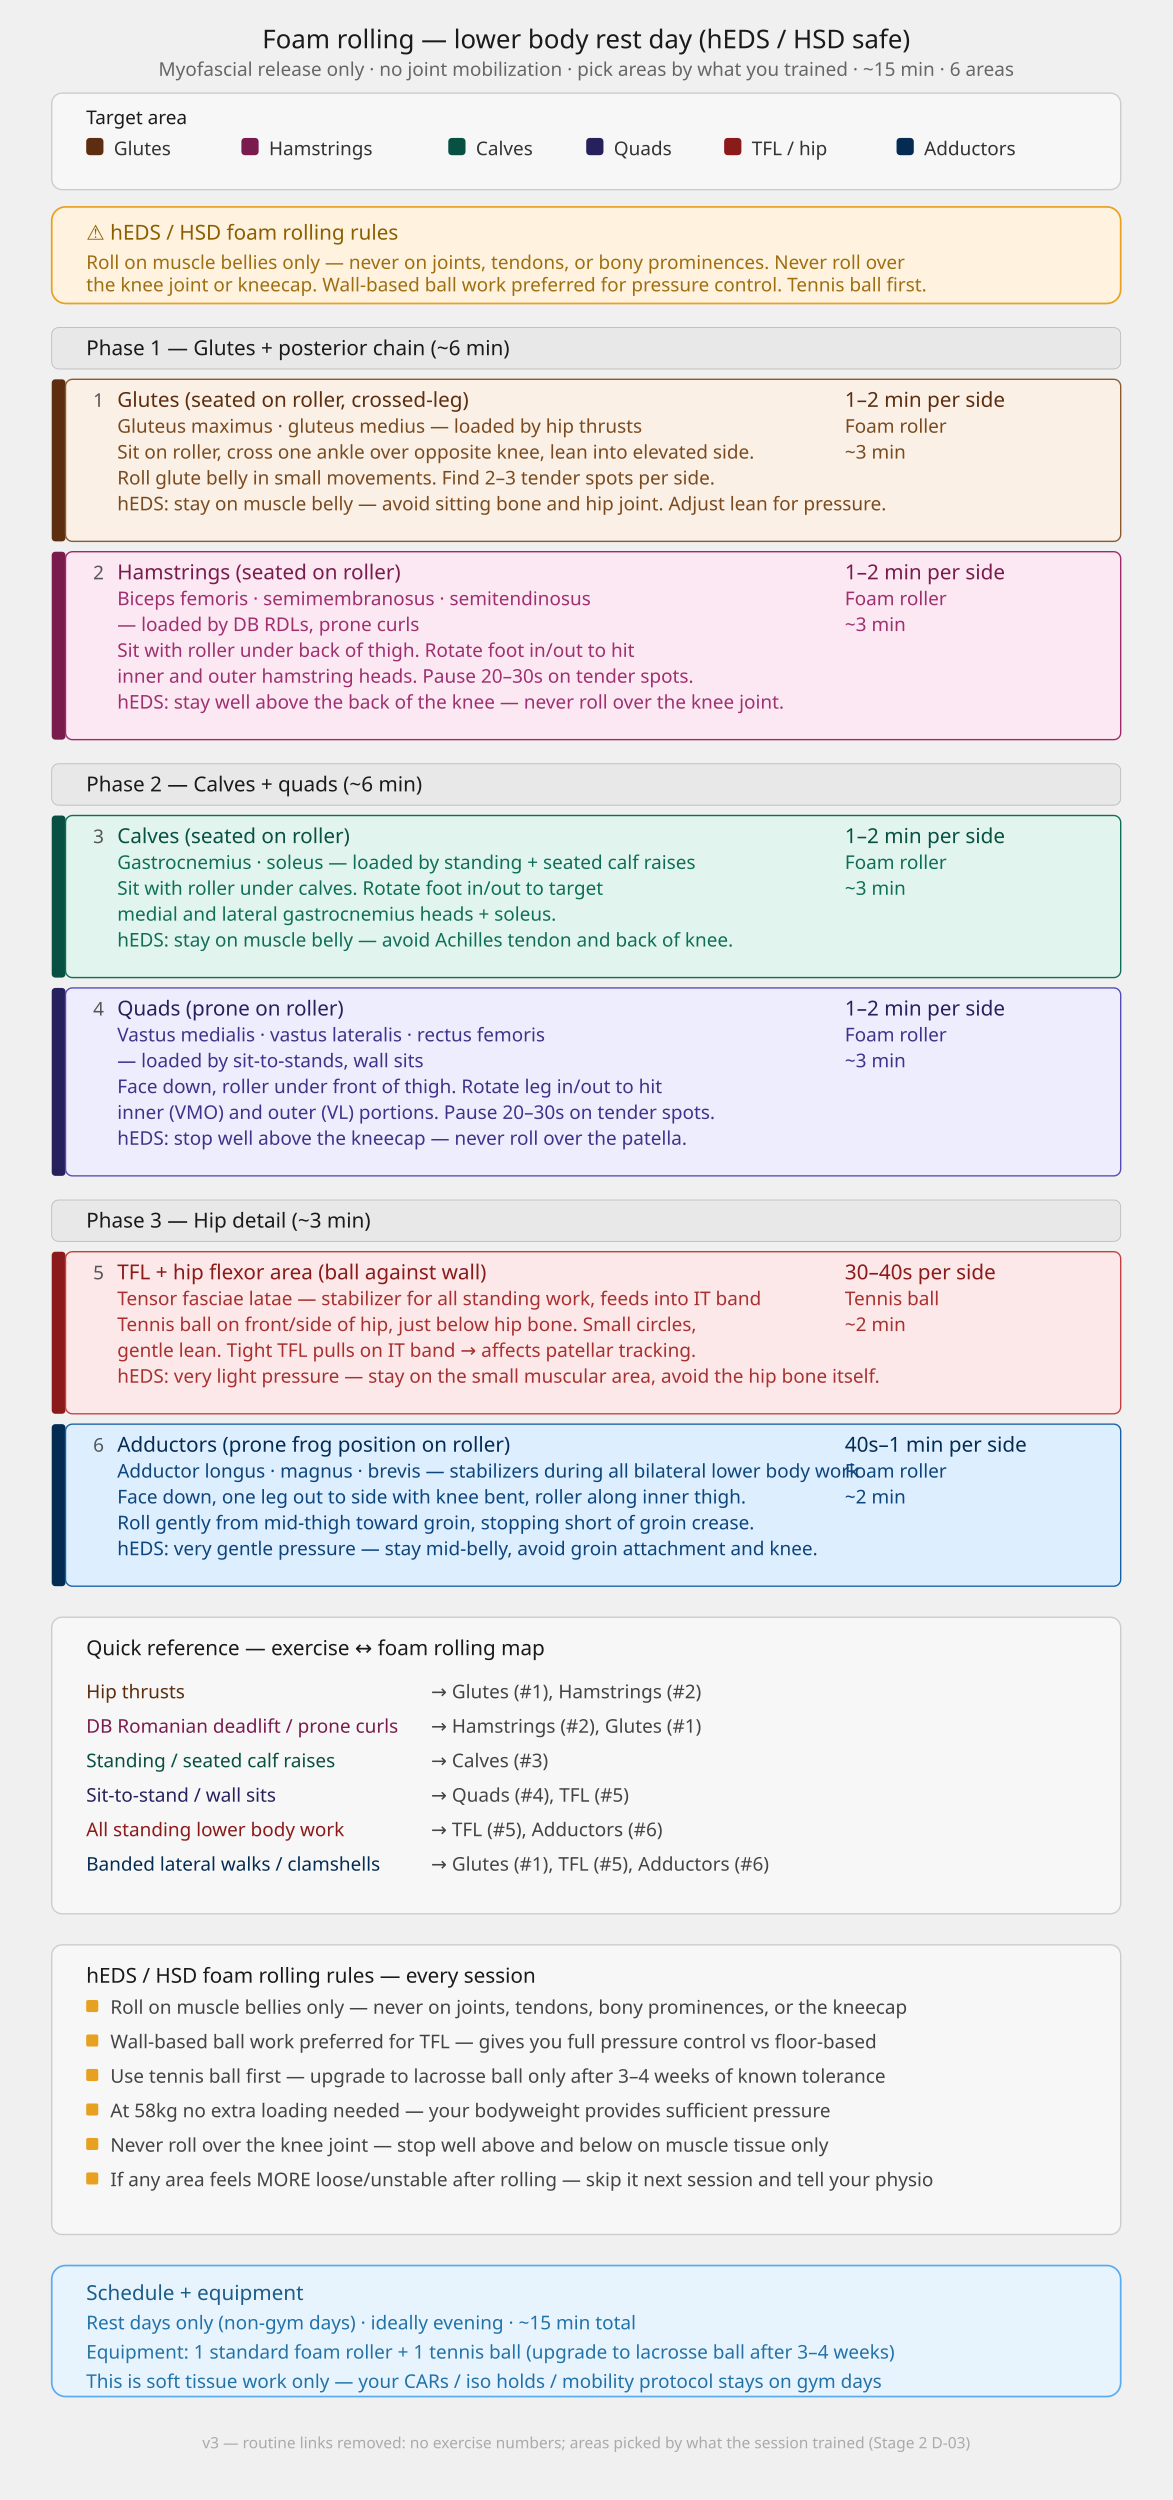
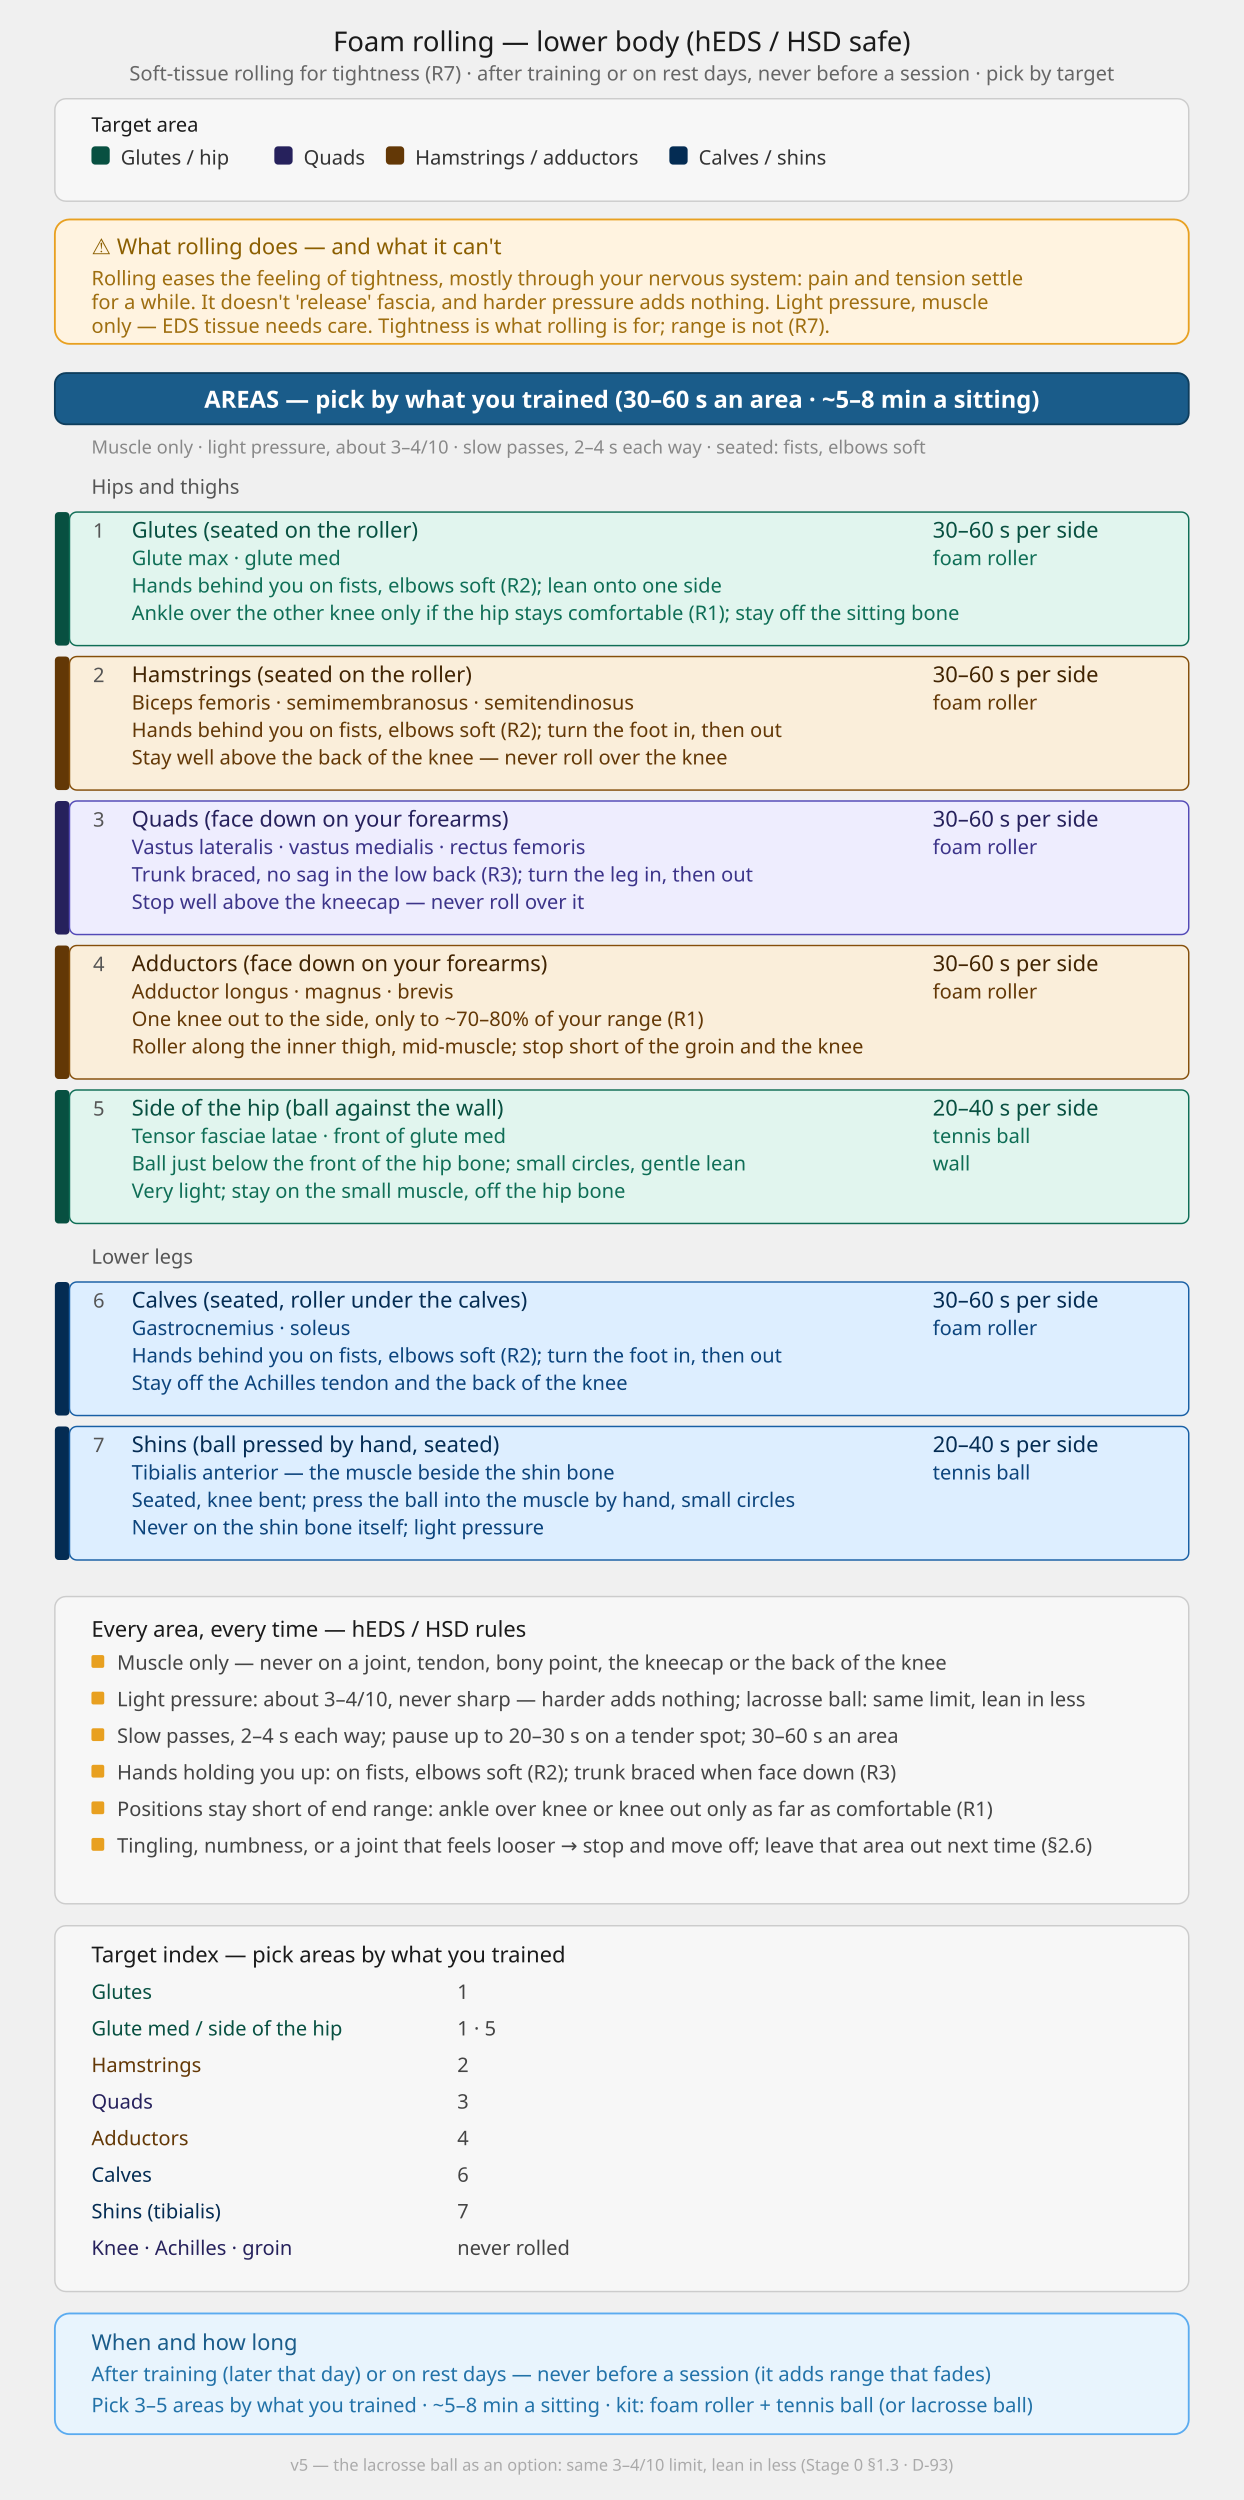
- <svg xmlns="http://www.w3.org/2000/svg" width="100%" viewBox="0 0 680 1450" style="font-family: sans-serif;">
-   <text font-size="15" font-weight="500" fill="#1a1a1a" x="340" y="28" text-anchor="middle">Foam rolling — lower body rest day (hEDS / HSD safe)</text>
-   <text font-size="11" fill="#666" x="340" y="44" text-anchor="middle">Myofascial release only · no joint mobilization · pick areas by what you trained · ~15 min · 6 areas</text>
+ <svg xmlns="http://www.w3.org/2000/svg" width="100%" viewBox="0 0 680 1367" style="font-family: sans-serif;">
+   <text font-size="15" font-weight="500" fill="#1a1a1a" x="340" y="28" text-anchor="middle">Foam rolling — lower body (hEDS / HSD safe)</text>
+   <text font-size="11" fill="#666" x="340" y="44" text-anchor="middle">Soft-tissue rolling for tightness (R7) · after training or on rest days, never before a session · pick by target</text>
  <rect x="30" y="54" width="620" height="56" rx="6" fill="#f7f7f7" stroke="#ccc" stroke-width="0.8" />
  <text font-size="11" font-weight="500" fill="#1a1a1a" x="50" y="72">Target area</text>
-   <rect x="50" y="80" width="10" height="10" rx="2" fill="#5c2d0e" />
-   <text font-size="11" fill="#333" x="66" y="90">Glutes</text>
-   <rect x="140" y="80" width="10" height="10" rx="2" fill="#7a1b4e" />
-   <text font-size="11" fill="#333" x="156" y="90">Hamstrings</text>
-   <rect x="260" y="80" width="10" height="10" rx="2" fill="#085041" />
-   <text font-size="11" fill="#333" x="276" y="90">Calves</text>
-   <rect x="340" y="80" width="10" height="10" rx="2" fill="#26215c" />
-   <text font-size="11" fill="#333" x="356" y="90">Quads</text>
-   <rect x="420" y="80" width="10" height="10" rx="2" fill="#8b1a1a" />
-   <text font-size="11" fill="#333" x="436" y="90">TFL / hip</text>
-   <rect x="520" y="80" width="10" height="10" rx="2" fill="#042c53" />
-   <text font-size="11" fill="#333" x="536" y="90">Adductors</text>
-   <rect x="30" y="120" width="620" height="56" rx="8" fill="#fff3e0" stroke="#e8a020" stroke-width="1" />
-   <text font-size="12" font-weight="500" fill="#8b5e00" x="50" y="139">⚠ hEDS / HSD foam rolling rules</text>
-   <text font-size="11" fill="#9e6e10" x="50" y="156">Roll on muscle bellies only — never on joints, tendons, or bony prominences. Never roll over</text>
-   <text font-size="11" fill="#9e6e10" x="50" y="169">the knee joint or kneecap. Wall-based ball work preferred for pressure control. Tennis ball first.</text>
-   <rect x="30" y="190" width="620" height="24" rx="4" fill="#e8e8e8" stroke="#bbb" stroke-width="0.5" />
-   <text font-size="12" font-weight="500" fill="#1a1a1a" x="50" y="206">Phase 1 — Glutes + posterior chain  (~6 min)</text>
-   <rect x="30" y="220" width="8" height="94" rx="2" fill="#5c2d0e" />
-   <rect x="38" y="220" width="612" height="94" rx="4" fill="#faf0e6" stroke="#8b5a2b" stroke-width="0.8" />
-   <text font-size="11" font-weight="500" fill="#555" x="54" y="236">1</text>
-   <text font-size="12" font-weight="500" fill="#5c2d0e" x="68" y="236">Glutes (seated on roller, crossed-leg)</text>
-   <text font-size="11" fill="#7a4a1e" x="68" y="251">Gluteus maximus · gluteus medius — loaded by hip thrusts</text>
-   <text font-size="11" fill="#7a4a1e" x="68" y="266">Sit on roller, cross one ankle over opposite knee, lean into elevated side.</text>
-   <text font-size="11" fill="#7a4a1e" x="68" y="281">Roll glute belly in small movements. Find 2–3 tender spots per side.</text>
-   <text font-size="11" fill="#7a4a1e" x="68" y="296">hEDS: stay on muscle belly — avoid sitting bone and hip joint. Adjust lean for pressure.</text>
-   <text font-size="12" font-weight="500" fill="#5c2d0e" x="490" y="236">1–2 min per side</text>
-   <text font-size="11" fill="#7a4a1e" x="490" y="251">Foam roller</text>
-   <text font-size="11" fill="#7a4a1e" x="490" y="266">~3 min</text>
-   <rect x="30" y="320" width="8" height="109" rx="2" fill="#7a1b4e" />
-   <rect x="38" y="320" width="612" height="109" rx="4" fill="#fce8f2" stroke="#a3286a" stroke-width="0.8" />
-   <text font-size="11" font-weight="500" fill="#555" x="54" y="336">2</text>
-   <text font-size="12" font-weight="500" fill="#7a1b4e" x="68" y="336">Hamstrings (seated on roller)</text>
-   <text font-size="11" fill="#9e3070" x="68" y="351">Biceps femoris · semimembranosus · semitendinosus</text>
-   <text font-size="11" fill="#9e3070" x="68" y="366">— loaded by DB RDLs, prone curls</text>
-   <text font-size="11" fill="#9e3070" x="68" y="381">Sit with roller under back of thigh. Rotate foot in/out to hit</text>
-   <text font-size="11" fill="#9e3070" x="68" y="396">inner and outer hamstring heads. Pause 20–30s on tender spots.</text>
-   <text font-size="11" fill="#9e3070" x="68" y="411">hEDS: stay well above the back of the knee — never roll over the knee joint.</text>
-   <text font-size="12" font-weight="500" fill="#7a1b4e" x="490" y="336">1–2 min per side</text>
-   <text font-size="11" fill="#9e3070" x="490" y="351">Foam roller</text>
-   <text font-size="11" fill="#9e3070" x="490" y="366">~3 min</text>
-   <rect x="30" y="443" width="620" height="24" rx="4" fill="#e8e8e8" stroke="#bbb" stroke-width="0.5" />
-   <text font-size="12" font-weight="500" fill="#1a1a1a" x="50" y="459">Phase 2 — Calves + quads  (~6 min)</text>
-   <rect x="30" y="473" width="8" height="94" rx="2" fill="#085041" />
-   <rect x="38" y="473" width="612" height="94" rx="4" fill="#e1f5ee" stroke="#0f6e56" stroke-width="0.8" />
-   <text font-size="11" font-weight="500" fill="#555" x="54" y="489">3</text>
-   <text font-size="12" font-weight="500" fill="#085041" x="68" y="489">Calves (seated on roller)</text>
-   <text font-size="11" fill="#0f6e56" x="68" y="504">Gastrocnemius · soleus — loaded by standing + seated calf raises</text>
-   <text font-size="11" fill="#0f6e56" x="68" y="519">Sit with roller under calves. Rotate foot in/out to target</text>
-   <text font-size="11" fill="#0f6e56" x="68" y="534">medial and lateral gastrocnemius heads + soleus.</text>
-   <text font-size="11" fill="#0f6e56" x="68" y="549">hEDS: stay on muscle belly — avoid Achilles tendon and back of knee.</text>
-   <text font-size="12" font-weight="500" fill="#085041" x="490" y="489">1–2 min per side</text>
-   <text font-size="11" fill="#0f6e56" x="490" y="504">Foam roller</text>
-   <text font-size="11" fill="#0f6e56" x="490" y="519">~3 min</text>
-   <rect x="30" y="573" width="8" height="109" rx="2" fill="#26215c" />
-   <rect x="38" y="573" width="612" height="109" rx="4" fill="#eeedfe" stroke="#534ab7" stroke-width="0.8" />
-   <text font-size="11" font-weight="500" fill="#555" x="54" y="589">4</text>
-   <text font-size="12" font-weight="500" fill="#26215c" x="68" y="589">Quads (prone on roller)</text>
-   <text font-size="11" fill="#3c3489" x="68" y="604">Vastus medialis · vastus lateralis · rectus femoris</text>
-   <text font-size="11" fill="#3c3489" x="68" y="619">— loaded by sit-to-stands, wall sits</text>
-   <text font-size="11" fill="#3c3489" x="68" y="634">Face down, roller under front of thigh. Rotate leg in/out to hit</text>
-   <text font-size="11" fill="#3c3489" x="68" y="649">inner (VMO) and outer (VL) portions. Pause 20–30s on tender spots.</text>
-   <text font-size="11" fill="#3c3489" x="68" y="664">hEDS: stop well above the kneecap — never roll over the patella.</text>
-   <text font-size="12" font-weight="500" fill="#26215c" x="490" y="589">1–2 min per side</text>
-   <text font-size="11" fill="#3c3489" x="490" y="604">Foam roller</text>
-   <text font-size="11" fill="#3c3489" x="490" y="619">~3 min</text>
-   <rect x="30" y="696" width="620" height="24" rx="4" fill="#e8e8e8" stroke="#bbb" stroke-width="0.5" />
-   <text font-size="12" font-weight="500" fill="#1a1a1a" x="50" y="712">Phase 3 — Hip detail  (~3 min)</text>
-   <rect x="30" y="726" width="8" height="94" rx="2" fill="#8b1a1a" />
-   <rect x="38" y="726" width="612" height="94" rx="4" fill="#fce8e8" stroke="#c44040" stroke-width="0.8" />
-   <text font-size="11" font-weight="500" fill="#555" x="54" y="742">5</text>
-   <text font-size="12" font-weight="500" fill="#8b1a1a" x="68" y="742">TFL + hip flexor area (ball against wall)</text>
-   <text font-size="11" fill="#a83030" x="68" y="757">Tensor fasciae latae — stabilizer for all standing work, feeds into IT band</text>
-   <text font-size="11" fill="#a83030" x="68" y="772">Tennis ball on front/side of hip, just below hip bone. Small circles,</text>
-   <text font-size="11" fill="#a83030" x="68" y="787">gentle lean. Tight TFL pulls on IT band → affects patellar tracking.</text>
-   <text font-size="11" fill="#a83030" x="68" y="802">hEDS: very light pressure — stay on the small muscular area, avoid the hip bone itself.</text>
-   <text font-size="12" font-weight="500" fill="#8b1a1a" x="490" y="742">30–40s per side</text>
-   <text font-size="11" fill="#a83030" x="490" y="757">Tennis ball</text>
-   <text font-size="11" fill="#a83030" x="490" y="772">~2 min</text>
-   <rect x="30" y="826" width="8" height="94" rx="2" fill="#042c53" />
-   <rect x="38" y="826" width="612" height="94" rx="4" fill="#ddeeff" stroke="#185fa5" stroke-width="0.8" />
-   <text font-size="11" font-weight="500" fill="#555" x="54" y="842">6</text>
-   <text font-size="12" font-weight="500" fill="#042c53" x="68" y="842">Adductors (prone frog position on roller)</text>
-   <text font-size="11" fill="#0c447c" x="68" y="857">Adductor longus · magnus · brevis — stabilizers during all bilateral lower body work</text>
-   <text font-size="11" fill="#0c447c" x="68" y="872">Face down, one leg out to side with knee bent, roller along inner thigh.</text>
-   <text font-size="11" fill="#0c447c" x="68" y="887">Roll gently from mid-thigh toward groin, stopping short of groin crease.</text>
-   <text font-size="11" fill="#0c447c" x="68" y="902">hEDS: very gentle pressure — stay mid-belly, avoid groin attachment and knee.</text>
-   <text font-size="12" font-weight="500" fill="#042c53" x="490" y="842">40s–1 min per side</text>
-   <text font-size="11" fill="#0c447c" x="490" y="857">Foam roller</text>
-   <text font-size="11" fill="#0c447c" x="490" y="872">~2 min</text>
-   <rect x="30" y="938" width="620" height="172" rx="6" fill="#f7f7f7" stroke="#ccc" stroke-width="0.8" />
-   <text font-size="12" font-weight="500" fill="#1a1a1a" x="50" y="960">Quick reference — exercise ↔ foam rolling map</text>
-   <text font-size="11" font-weight="500" fill="#5c2d0e" x="50" y="985">Hip thrusts</text>
-   <text font-size="11" fill="#444" x="250" y="985">→ Glutes (#1), Hamstrings (#2)</text>
-   <text font-size="11" font-weight="500" fill="#7a1b4e" x="50" y="1005">DB Romanian deadlift / prone curls</text>
-   <text font-size="11" fill="#444" x="250" y="1005">→ Hamstrings (#2), Glutes (#1)</text>
-   <text font-size="11" font-weight="500" fill="#085041" x="50" y="1025">Standing / seated calf raises</text>
-   <text font-size="11" fill="#444" x="250" y="1025">→ Calves (#3)</text>
-   <text font-size="11" font-weight="500" fill="#26215c" x="50" y="1045">Sit-to-stand / wall sits</text>
-   <text font-size="11" fill="#444" x="250" y="1045">→ Quads (#4), TFL (#5)</text>
-   <text font-size="11" font-weight="500" fill="#8b1a1a" x="50" y="1065">All standing lower body work</text>
-   <text font-size="11" fill="#444" x="250" y="1065">→ TFL (#5), Adductors (#6)</text>
-   <text font-size="11" font-weight="500" fill="#042c53" x="50" y="1085">Banded lateral walks / clamshells</text>
-   <text font-size="11" fill="#444" x="250" y="1085">→ Glutes (#1), TFL (#5), Adductors (#6)</text>
-   <rect x="30" y="1128" width="620" height="168" rx="6" fill="#f7f7f7" stroke="#ccc" stroke-width="0.8" />
-   <text font-size="12" font-weight="500" fill="#1a1a1a" x="50" y="1150">hEDS / HSD foam rolling rules — every session</text>
-   <rect x="50" y="1160" width="7" height="7" rx="1" fill="#e8a020" />
-   <text font-size="11" fill="#444" x="64" y="1168">Roll on muscle bellies only — never on joints, tendons, bony prominences, or the kneecap</text>
-   <rect x="50" y="1180" width="7" height="7" rx="1" fill="#e8a020" />
-   <text font-size="11" fill="#444" x="64" y="1188">Wall-based ball work preferred for TFL — gives you full pressure control vs floor-based</text>
-   <rect x="50" y="1200" width="7" height="7" rx="1" fill="#e8a020" />
-   <text font-size="11" fill="#444" x="64" y="1208">Use tennis ball first — upgrade to lacrosse ball only after 3–4 weeks of known tolerance</text>
-   <rect x="50" y="1220" width="7" height="7" rx="1" fill="#e8a020" />
-   <text font-size="11" fill="#444" x="64" y="1228">At 58kg no extra loading needed — your bodyweight provides sufficient pressure</text>
-   <rect x="50" y="1240" width="7" height="7" rx="1" fill="#e8a020" />
-   <text font-size="11" fill="#444" x="64" y="1248">Never roll over the knee joint — stop well above and below on muscle tissue only</text>
-   <rect x="50" y="1260" width="7" height="7" rx="1" fill="#e8a020" />
-   <text font-size="11" fill="#444" x="64" y="1268">If any area feels MORE loose/unstable after rolling — skip it next session and tell your physio</text>
-   <rect x="30" y="1314" width="620" height="76" rx="8" fill="#e8f4fd" stroke="#5aabf0" stroke-width="1" />
-   <text font-size="12" font-weight="500" fill="#1a5c8a" x="50" y="1334">Schedule + equipment</text>
-   <text font-size="11" fill="#2272a8" x="50" y="1351">Rest days only (non-gym days) · ideally evening · ~15 min total</text>
-   <text font-size="11" fill="#2272a8" x="50" y="1368">Equipment: 1 standard foam roller + 1 tennis ball (upgrade to lacrosse ball after 3–4 weeks)</text>
-   <text font-size="11" fill="#2272a8" x="50" y="1385">This is soft tissue work only — your CARs / iso holds / mobility protocol stays on gym days</text>
-   <text font-size="9" fill="#aaa" x="340" y="1420" text-anchor="middle">v3 — routine links removed: no exercise numbers; areas picked by what the session trained (Stage 2 D-03)</text>
+   <rect x="50" y="80" width="10" height="10" rx="2" fill="#085041" />
+   <text font-size="11" fill="#333" x="66" y="90">Glutes / hip</text>
+   <rect x="150" y="80" width="10" height="10" rx="2" fill="#26215c" />
+   <text font-size="11" fill="#333" x="166" y="90">Quads</text>
+   <rect x="211" y="80" width="10" height="10" rx="2" fill="#633806" />
+   <text font-size="11" fill="#333" x="227" y="90">Hamstrings / adductors</text>
+   <rect x="366" y="80" width="10" height="10" rx="2" fill="#042c53" />
+   <text font-size="11" fill="#333" x="382" y="90">Calves / shins</text>
+   <rect x="30" y="120" width="620" height="68" rx="8" fill="#fff3e0" stroke="#e8a020" stroke-width="1" />
+   <text font-size="12" font-weight="500" fill="#8b5e00" x="50" y="139">⚠ What rolling does — and what it can't</text>
+   <text font-size="11" fill="#9e6e10" x="50" y="156">Rolling eases the feeling of tightness, mostly through your nervous system: pain and tension settle</text>
+   <text font-size="11" fill="#9e6e10" x="50" y="169">for a while. It doesn't 'release' fascia, and harder pressure adds nothing. Light pressure, muscle</text>
+   <text font-size="11" fill="#9e6e10" x="50" y="182">only — EDS tissue needs care. Tightness is what rolling is for; range is not (R7).</text>
+   <rect x="30" y="204" width="620" height="28" rx="6" fill="#1a5c8a" stroke="#0e3d5c" stroke-width="1" />
+   <text font-size="13" font-weight="600" fill="#ffffff" x="340" y="223" text-anchor="middle">AREAS — pick by what you trained  (30–60 s an area · ~5–8 min a sitting)</text>
+   <text font-size="10" fill="#888" x="50" y="248">Muscle only · light pressure, about 3–4/10 · slow passes, 2–4 s each way · seated: fists, elbows soft</text>
+   <text font-size="11" font-weight="500" fill="#555" x="50" y="270">Hips and thighs</text>
+   <rect x="30" y="280" width="8" height="73" rx="2" fill="#085041" />
+   <rect x="38" y="280" width="612" height="73" rx="4" fill="#e1f5ee" stroke="#0f6e56" stroke-width="0.8" />
+   <text font-size="11" font-weight="500" fill="#555" x="54" y="294" text-anchor="middle">1</text>
+   <text font-size="12" font-weight="500" fill="#085041" x="72" y="294">Glutes (seated on the roller)</text>
+   <text font-size="11" fill="#0f6e56" x="72" y="309">Glute max · glute med</text>
+   <text font-size="11" fill="#0f6e56" x="72" y="324">Hands behind you on fists, elbows soft (R2); lean onto one side</text>
+   <text font-size="11" fill="#0f6e56" x="72" y="339">Ankle over the other knee only if the hip stays comfortable (R1); stay off the sitting bone</text>
+   <text font-size="12" font-weight="500" fill="#085041" x="510" y="294">30–60 s per side</text>
+   <text font-size="11" fill="#0f6e56" x="510" y="309">foam roller</text>
+   <rect x="30" y="359" width="8" height="73" rx="2" fill="#633806" />
+   <rect x="38" y="359" width="612" height="73" rx="4" fill="#faeeda" stroke="#854f0b" stroke-width="0.8" />
+   <text font-size="11" font-weight="500" fill="#555" x="54" y="373" text-anchor="middle">2</text>
+   <text font-size="12" font-weight="500" fill="#412402" x="72" y="373">Hamstrings (seated on the roller)</text>
+   <text font-size="11" fill="#633806" x="72" y="388">Biceps femoris · semimembranosus · semitendinosus</text>
+   <text font-size="11" fill="#633806" x="72" y="403">Hands behind you on fists, elbows soft (R2); turn the foot in, then out</text>
+   <text font-size="11" fill="#633806" x="72" y="418">Stay well above the back of the knee — never roll over the knee</text>
+   <text font-size="12" font-weight="500" fill="#412402" x="510" y="373">30–60 s per side</text>
+   <text font-size="11" fill="#633806" x="510" y="388">foam roller</text>
+   <rect x="30" y="438" width="8" height="73" rx="2" fill="#26215c" />
+   <rect x="38" y="438" width="612" height="73" rx="4" fill="#eeedfe" stroke="#534ab7" stroke-width="0.8" />
+   <text font-size="11" font-weight="500" fill="#555" x="54" y="452" text-anchor="middle">3</text>
+   <text font-size="12" font-weight="500" fill="#26215c" x="72" y="452">Quads (face down on your forearms)</text>
+   <text font-size="11" fill="#3c3489" x="72" y="467">Vastus lateralis · vastus medialis · rectus femoris</text>
+   <text font-size="11" fill="#3c3489" x="72" y="482">Trunk braced, no sag in the low back (R3); turn the leg in, then out</text>
+   <text font-size="11" fill="#3c3489" x="72" y="497">Stop well above the kneecap — never roll over it</text>
+   <text font-size="12" font-weight="500" fill="#26215c" x="510" y="452">30–60 s per side</text>
+   <text font-size="11" fill="#3c3489" x="510" y="467">foam roller</text>
+   <rect x="30" y="517" width="8" height="73" rx="2" fill="#633806" />
+   <rect x="38" y="517" width="612" height="73" rx="4" fill="#faeeda" stroke="#854f0b" stroke-width="0.8" />
+   <text font-size="11" font-weight="500" fill="#555" x="54" y="531" text-anchor="middle">4</text>
+   <text font-size="12" font-weight="500" fill="#412402" x="72" y="531">Adductors (face down on your forearms)</text>
+   <text font-size="11" fill="#633806" x="72" y="546">Adductor longus · magnus · brevis</text>
+   <text font-size="11" fill="#633806" x="72" y="561">One knee out to the side, only to ~70–80% of your range (R1)</text>
+   <text font-size="11" fill="#633806" x="72" y="576">Roller along the inner thigh, mid-muscle; stop short of the groin and the knee</text>
+   <text font-size="12" font-weight="500" fill="#412402" x="510" y="531">30–60 s per side</text>
+   <text font-size="11" fill="#633806" x="510" y="546">foam roller</text>
+   <rect x="30" y="596" width="8" height="73" rx="2" fill="#085041" />
+   <rect x="38" y="596" width="612" height="73" rx="4" fill="#e1f5ee" stroke="#0f6e56" stroke-width="0.8" />
+   <text font-size="11" font-weight="500" fill="#555" x="54" y="610" text-anchor="middle">5</text>
+   <text font-size="12" font-weight="500" fill="#085041" x="72" y="610">Side of the hip (ball against the wall)</text>
+   <text font-size="11" fill="#0f6e56" x="72" y="625">Tensor fasciae latae · front of glute med</text>
+   <text font-size="11" fill="#0f6e56" x="72" y="640">Ball just below the front of the hip bone; small circles, gentle lean</text>
+   <text font-size="11" fill="#0f6e56" x="72" y="655">Very light; stay on the small muscle, off the hip bone</text>
+   <text font-size="12" font-weight="500" fill="#085041" x="510" y="610">20–40 s per side</text>
+   <text font-size="11" fill="#0f6e56" x="510" y="625">tennis ball</text>
+   <text font-size="11" fill="#0f6e56" x="510" y="640">wall</text>
+   <text font-size="11" font-weight="500" fill="#555" x="50" y="691">Lower legs</text>
+   <rect x="30" y="701" width="8" height="73" rx="2" fill="#042c53" />
+   <rect x="38" y="701" width="612" height="73" rx="4" fill="#ddeeff" stroke="#185fa5" stroke-width="0.8" />
+   <text font-size="11" font-weight="500" fill="#555" x="54" y="715" text-anchor="middle">6</text>
+   <text font-size="12" font-weight="500" fill="#042c53" x="72" y="715">Calves (seated, roller under the calves)</text>
+   <text font-size="11" fill="#0c447c" x="72" y="730">Gastrocnemius · soleus</text>
+   <text font-size="11" fill="#0c447c" x="72" y="745">Hands behind you on fists, elbows soft (R2); turn the foot in, then out</text>
+   <text font-size="11" fill="#0c447c" x="72" y="760">Stay off the Achilles tendon and the back of the knee</text>
+   <text font-size="12" font-weight="500" fill="#042c53" x="510" y="715">30–60 s per side</text>
+   <text font-size="11" fill="#0c447c" x="510" y="730">foam roller</text>
+   <rect x="30" y="780" width="8" height="73" rx="2" fill="#042c53" />
+   <rect x="38" y="780" width="612" height="73" rx="4" fill="#ddeeff" stroke="#185fa5" stroke-width="0.8" />
+   <text font-size="11" font-weight="500" fill="#555" x="54" y="794" text-anchor="middle">7</text>
+   <text font-size="12" font-weight="500" fill="#042c53" x="72" y="794">Shins (ball pressed by hand, seated)</text>
+   <text font-size="11" fill="#0c447c" x="72" y="809">Tibialis anterior — the muscle beside the shin bone</text>
+   <text font-size="11" fill="#0c447c" x="72" y="824">Seated, knee bent; press the ball into the muscle by hand, small circles</text>
+   <text font-size="11" fill="#0c447c" x="72" y="839">Never on the shin bone itself; light pressure</text>
+   <text font-size="12" font-weight="500" fill="#042c53" x="510" y="794">20–40 s per side</text>
+   <text font-size="11" fill="#0c447c" x="510" y="809">tennis ball</text>
+   <rect x="30" y="873" width="620" height="168" rx="6" fill="#f7f7f7" stroke="#ccc" stroke-width="0.8" />
+   <text font-size="12" font-weight="500" fill="#1a1a1a" x="50" y="895">Every area, every time — hEDS / HSD rules</text>
+   <rect x="50" y="905" width="7" height="7" rx="1" fill="#e8a020" />
+   <text font-size="11" fill="#444" x="64" y="913">Muscle only — never on a joint, tendon, bony point, the kneecap or the back of the knee</text>
+   <rect x="50" y="925" width="7" height="7" rx="1" fill="#e8a020" />
+   <text font-size="11" fill="#444" x="64" y="933">Light pressure: about 3–4/10, never sharp — harder adds nothing; lacrosse ball: same limit, lean in less</text>
+   <rect x="50" y="945" width="7" height="7" rx="1" fill="#e8a020" />
+   <text font-size="11" fill="#444" x="64" y="953">Slow passes, 2–4 s each way; pause up to 20–30 s on a tender spot; 30–60 s an area</text>
+   <rect x="50" y="965" width="7" height="7" rx="1" fill="#e8a020" />
+   <text font-size="11" fill="#444" x="64" y="973">Hands holding you up: on fists, elbows soft (R2); trunk braced when face down (R3)</text>
+   <rect x="50" y="985" width="7" height="7" rx="1" fill="#e8a020" />
+   <text font-size="11" fill="#444" x="64" y="993">Positions stay short of end range: ankle over knee or knee out only as far as comfortable (R1)</text>
+   <rect x="50" y="1005" width="7" height="7" rx="1" fill="#e8a020" />
+   <text font-size="11" fill="#444" x="64" y="1013">Tingling, numbness, or a joint that feels looser → stop and move off; leave that area out next time (§2.6)</text>
+   <rect x="30" y="1053" width="620" height="200" rx="6" fill="#f7f7f7" stroke="#ccc" stroke-width="0.8" />
+   <text font-size="12" font-weight="500" fill="#1a1a1a" x="50" y="1073">Target index — pick areas by what you trained</text>
+   <text font-size="11" font-weight="500" fill="#085041" x="50" y="1093">Glutes</text>
+   <text font-size="11" fill="#444" x="250" y="1093">1</text>
+   <text font-size="11" font-weight="500" fill="#085041" x="50" y="1113">Glute med / side of the hip</text>
+   <text font-size="11" fill="#444" x="250" y="1113">1 · 5</text>
+   <text font-size="11" font-weight="500" fill="#633806" x="50" y="1133">Hamstrings</text>
+   <text font-size="11" fill="#444" x="250" y="1133">2</text>
+   <text font-size="11" font-weight="500" fill="#26215c" x="50" y="1153">Quads</text>
+   <text font-size="11" fill="#444" x="250" y="1153">3</text>
+   <text font-size="11" font-weight="500" fill="#633806" x="50" y="1173">Adductors</text>
+   <text font-size="11" fill="#444" x="250" y="1173">4</text>
+   <text font-size="11" font-weight="500" fill="#042c53" x="50" y="1193">Calves</text>
+   <text font-size="11" fill="#444" x="250" y="1193">6</text>
+   <text font-size="11" font-weight="500" fill="#042c53" x="50" y="1213">Shins (tibialis)</text>
+   <text font-size="11" fill="#444" x="250" y="1213">7</text>
+   <text font-size="11" font-weight="500" fill="#26215c" x="50" y="1233">Knee · Achilles · groin</text>
+   <text font-size="11" fill="#444" x="250" y="1233">never rolled</text>
+   <rect x="30" y="1265" width="620" height="66" rx="8" fill="#e8f4fd" stroke="#5aabf0" stroke-width="1" />
+   <text font-size="12" font-weight="500" fill="#1a5c8a" x="50" y="1285">When and how long</text>
+   <text font-size="11" fill="#2272a8" x="50" y="1302">After training (later that day) or on rest days — never before a session (it adds range that fades)</text>
+   <text font-size="11" fill="#2272a8" x="50" y="1319">Pick 3–5 areas by what you trained · ~5–8 min a sitting · kit: foam roller + tennis ball (or lacrosse ball)</text>
+   <text font-size="9" fill="#aaa" x="340" y="1351" text-anchor="middle">v5 — the lacrosse ball as an option: same 3–4/10 limit, lean in less (Stage 0 §1.3 · D-93)</text>
</svg>
